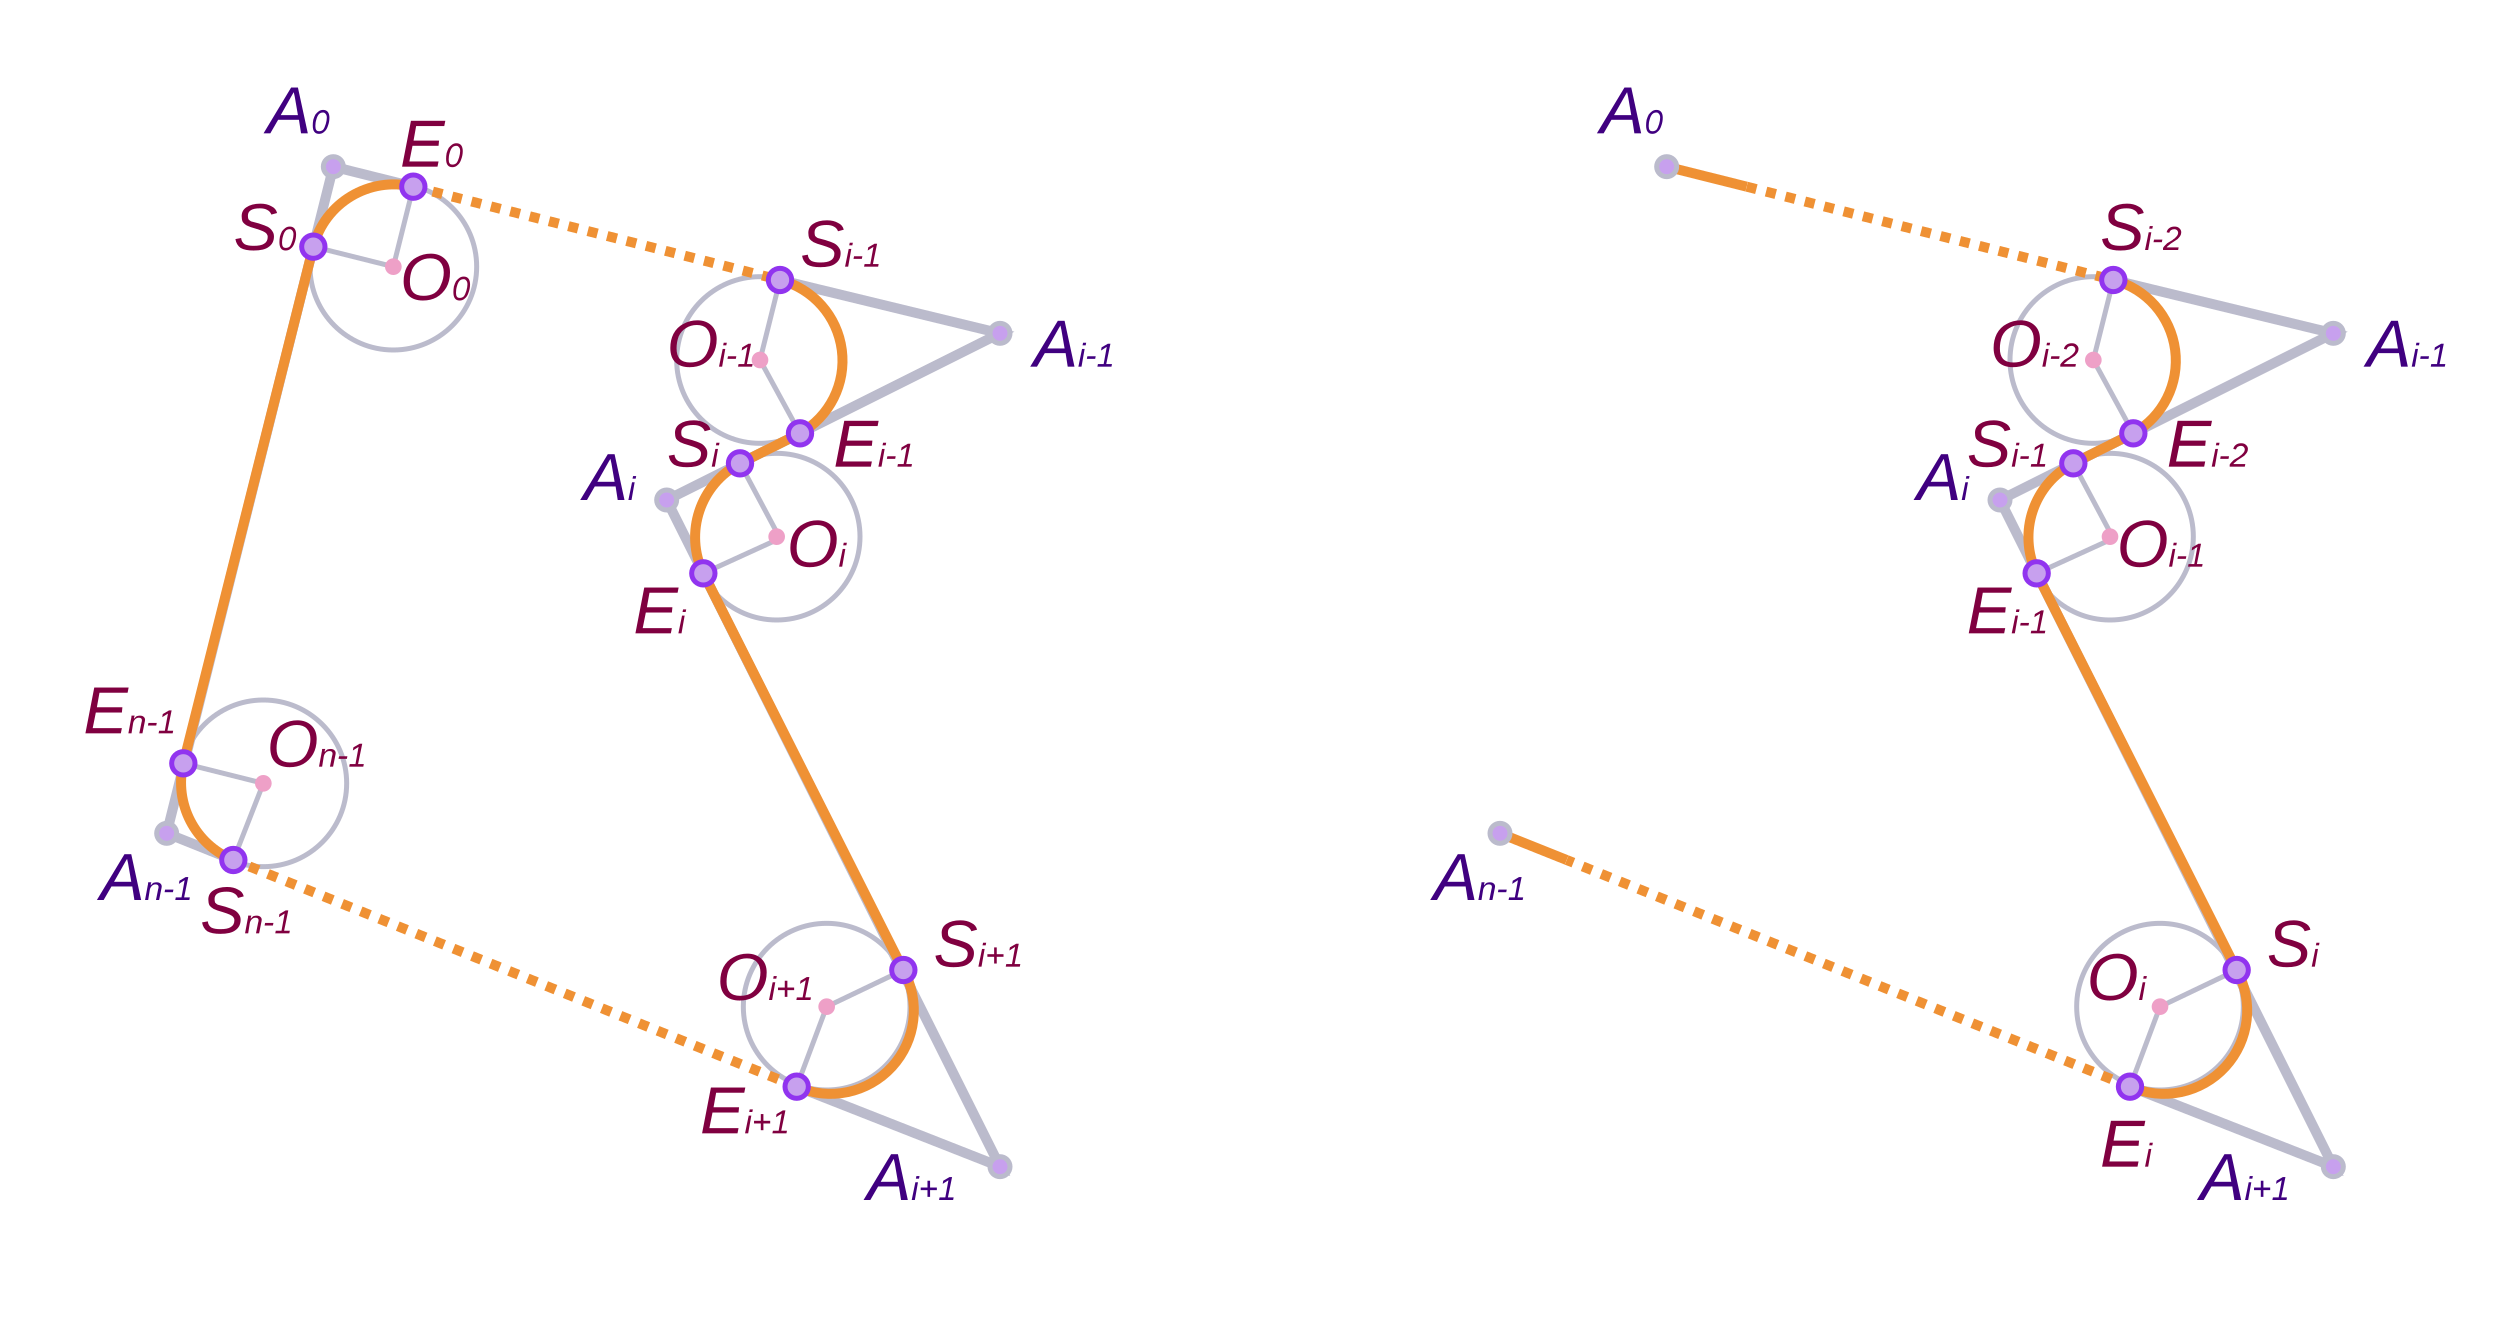
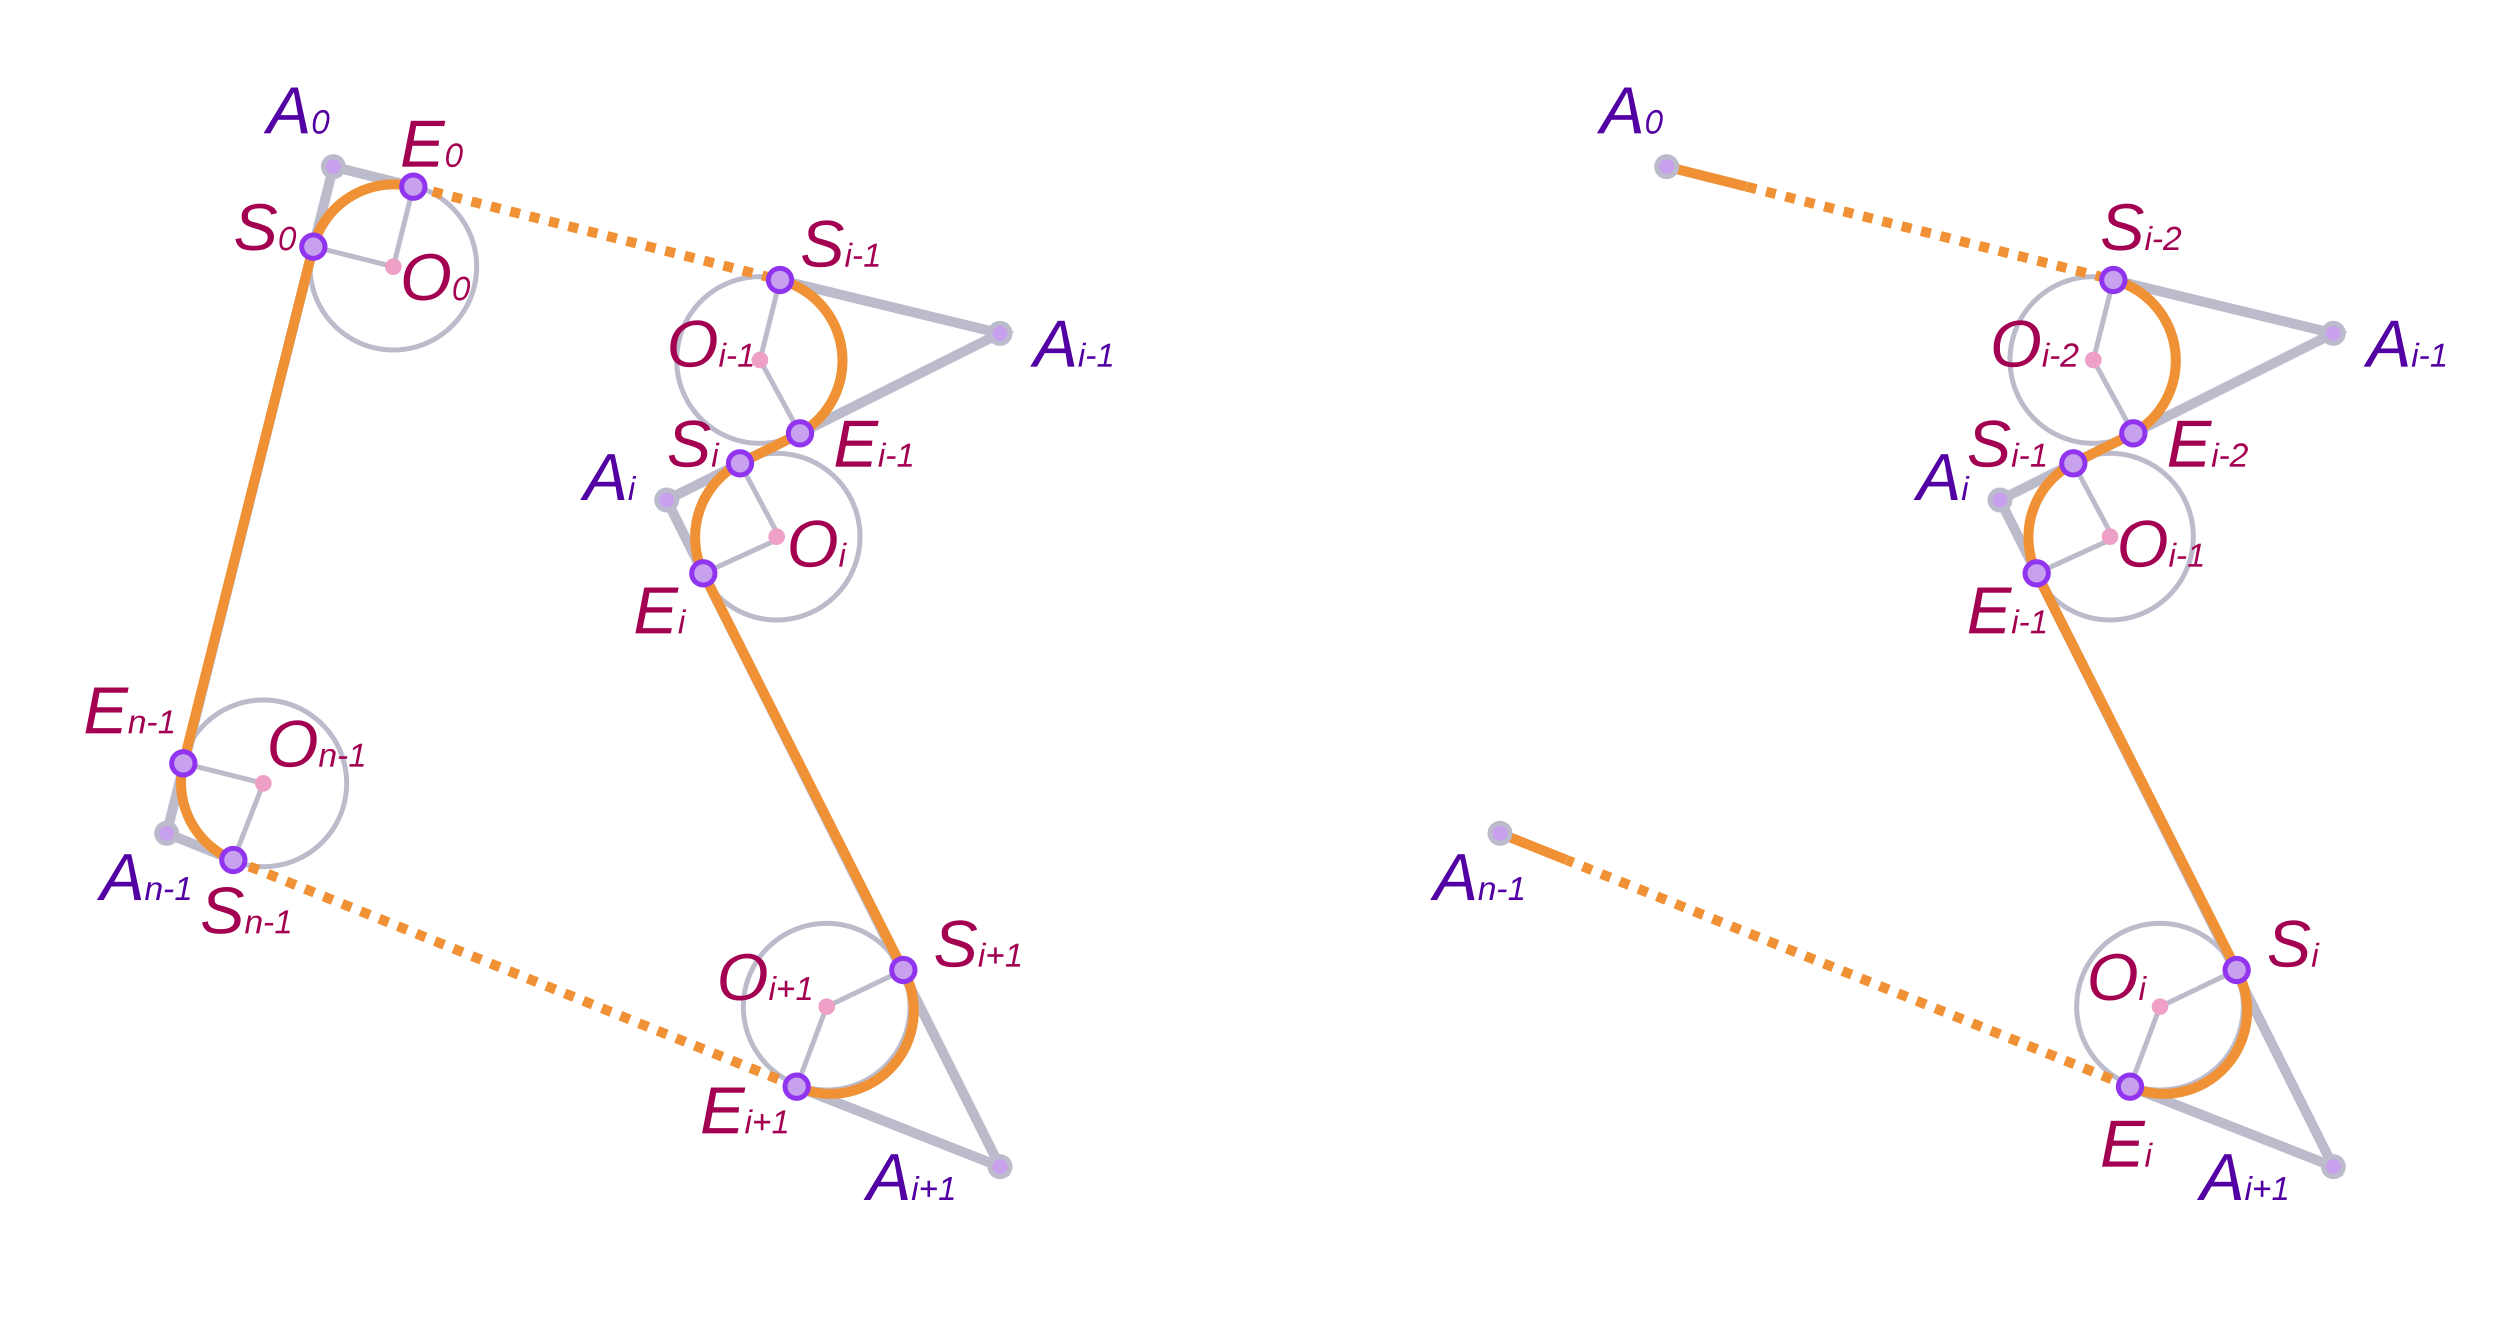
<svg xmlns="http://www.w3.org/2000/svg" xmlns:xlink="http://www.w3.org/1999/xlink" viewBox="-35 -20 75 40">
  <style>
		[d], [r] {
			fill: #c7a0ee;
			stroke: #bbc;
			stroke-width: .3px
		}
		[d], [r*='2'] { fill: none }
		[d] + [d] { stroke: #ef9134 }
		[x] { font: italic 2px tahoma, arial }
		tspan { font-size: .5em }
- 		[x] { fill: #400080 }
+ 		[x] { fill: #5200a3 }
		[r], [d][id] { stroke-width: .15px }
		[r='.35'] { stroke: #9134ef }
- 		[r] ~ [x] { fill: #800040 }
+ 		[r] ~ [x] { fill: #a30052 }
		#o * + * {
			fill: #eea0c7;
			stroke: none;
		}
	</style>
  <path d="M-25.6-12.6-23.2-12-22.6-14.4       M-28 5.8-27.1 3.5-29.5 2.9" id="" />
  <g id="o" transform="translate(-23.2,-12)">
    <circle r="2.5" />
    <circle r=".25" />
  </g>
  <use xlink:href="#o" x="-3.9" y="15.5" />
  <path d="M-28 5.8-30 5-25-15-22.6-14.4" />
  <path d="M15-15 17.4-14.4       M12 5.8 10 5       M-28 5.8       A2.5 2.5 0 0 1-29.5 2.9       L-25.6-12.6       A2.5 2.5 0 0 1-22.6-14.4" />
  <g id="g">
    <path d="M28.4-11.6 27.8-9.2 29-7         M27.2-6.1 28.4-3.85 26.1-2.8        M32.1 9.1 29.8 10.2 28.9 12.6" id="" />
    <use xlink:href="#o" x="51" y="2.8" />
    <use xlink:href="#o" x="51.5" y="8.1" />
    <use xlink:href="#o" x="53" y="22.2" />
    <path d="M28.4-11.6 35-10 25-5 35 15 28.9 12.6" />
    <path d="M17.4-14.4 28.4-11.6        M28.9 12.6 12 5.8" stroke-dasharray=".3" />
    <path d="M28.4-11.6        A2.5 2.5 0 0 1 29-7        L27.2-6.1        A2.5 2.5 0 0 0 26.1-2.8        L32.1 9.1        A2.5 2.5 0 0 1 28.9 12.6" />
    <text x="13" y="-16">A<tspan>0</tspan>
    </text>
    <text x="36" y="-9">A<tspan>i-1</tspan>
    </text>
    <text x="22.5" y="-5">A<tspan>i</tspan>
    </text>
    <text x="31" y="16">A<tspan>i+1</tspan>
    </text>
    <text x="8" y="7">A<tspan>n-1</tspan>
    </text>
    <circle r=".3" cx="15" cy="-15" />
    <circle r=".3" cx="35" cy="-10" />
    <circle r=".3" cx="25" cy="-5" />
    <circle r=".3" cx="35" cy="15" />
    <circle r=".3" cx="10" cy="5" />
    <circle r=".35" cx="28.4" cy="-11.6" />
    <circle r=".35" cx="29" cy="-7" />
    <circle r=".35" cx="27.2" cy="-6.1" />
    <circle r=".35" cx="26.1" cy="-2.8" />
    <circle r=".35" cx="32.1" cy="9.1" />
    <circle r=".35" cx="28.9" cy="12.6" />
  </g>
  <use xlink:href="#g" x="-40" />
  <circle r=".35" cx="-28" cy="5.8" />
  <circle r=".35" cx="-29.5" cy="2.9" />
  <circle r=".35" cx="-25.6" cy="-12.6" />
  <circle r=".35" cx="-22.6" cy="-14.4" />
  <text x="28" y="-12.5">S<tspan>i-2</tspan>
  </text>
  <text x="24.7" y="-9">O<tspan>i-2</tspan>
  </text>
  <text x="30" y="-6">E<tspan>i-2</tspan>
  </text>
  <text id="a" x="24" y="-6">S<tspan>i-1</tspan>
  </text>
  <text id="e" x="28.5" y="-3">O<tspan>i-1</tspan>
  </text>
  <text id="b" x="24" y="-1">E<tspan>i-1</tspan>
  </text>
  <text id="c" x="33" y="9">S<tspan>i</tspan>
  </text>
  <text id="f" x="27.6" y="10">O<tspan>i</tspan>
  </text>
  <text id="d" x="28" y="15">E<tspan>i</tspan>
  </text>
  <text x="-28" y="-12.5">S<tspan>0</tspan>
  </text>
  <text x="-23" y="-11">O<tspan>0</tspan>
  </text>
  <text x="-23" y="-15">E<tspan>0</tspan>
  </text>
  <use xlink:href="#a" x="-35" y="-6" />
  <use xlink:href="#e" x="-43.5" y="-6" />
  <use xlink:href="#b" x="-34" y="-5" />
  <use xlink:href="#c" x="-48" y="-15" />
  <use xlink:href="#f" x="-39" y="-13" />
  <use xlink:href="#d" x="-44" y="-16" />
  <text x="-7" y="9">S<tspan>i+1</tspan>
  </text>
  <text x="-13.5" y="10">O<tspan>i+1</tspan>
  </text>
  <text x="-14" y="14">E<tspan>i+1</tspan>
  </text>
  <text x="-29" y="8">S<tspan>n-1</tspan>
  </text>
  <text x="-27" y="3">O<tspan>n-1</tspan>
  </text>
  <text x="-32.5" y="2">E<tspan>n-1</tspan>
  </text>
</svg>
